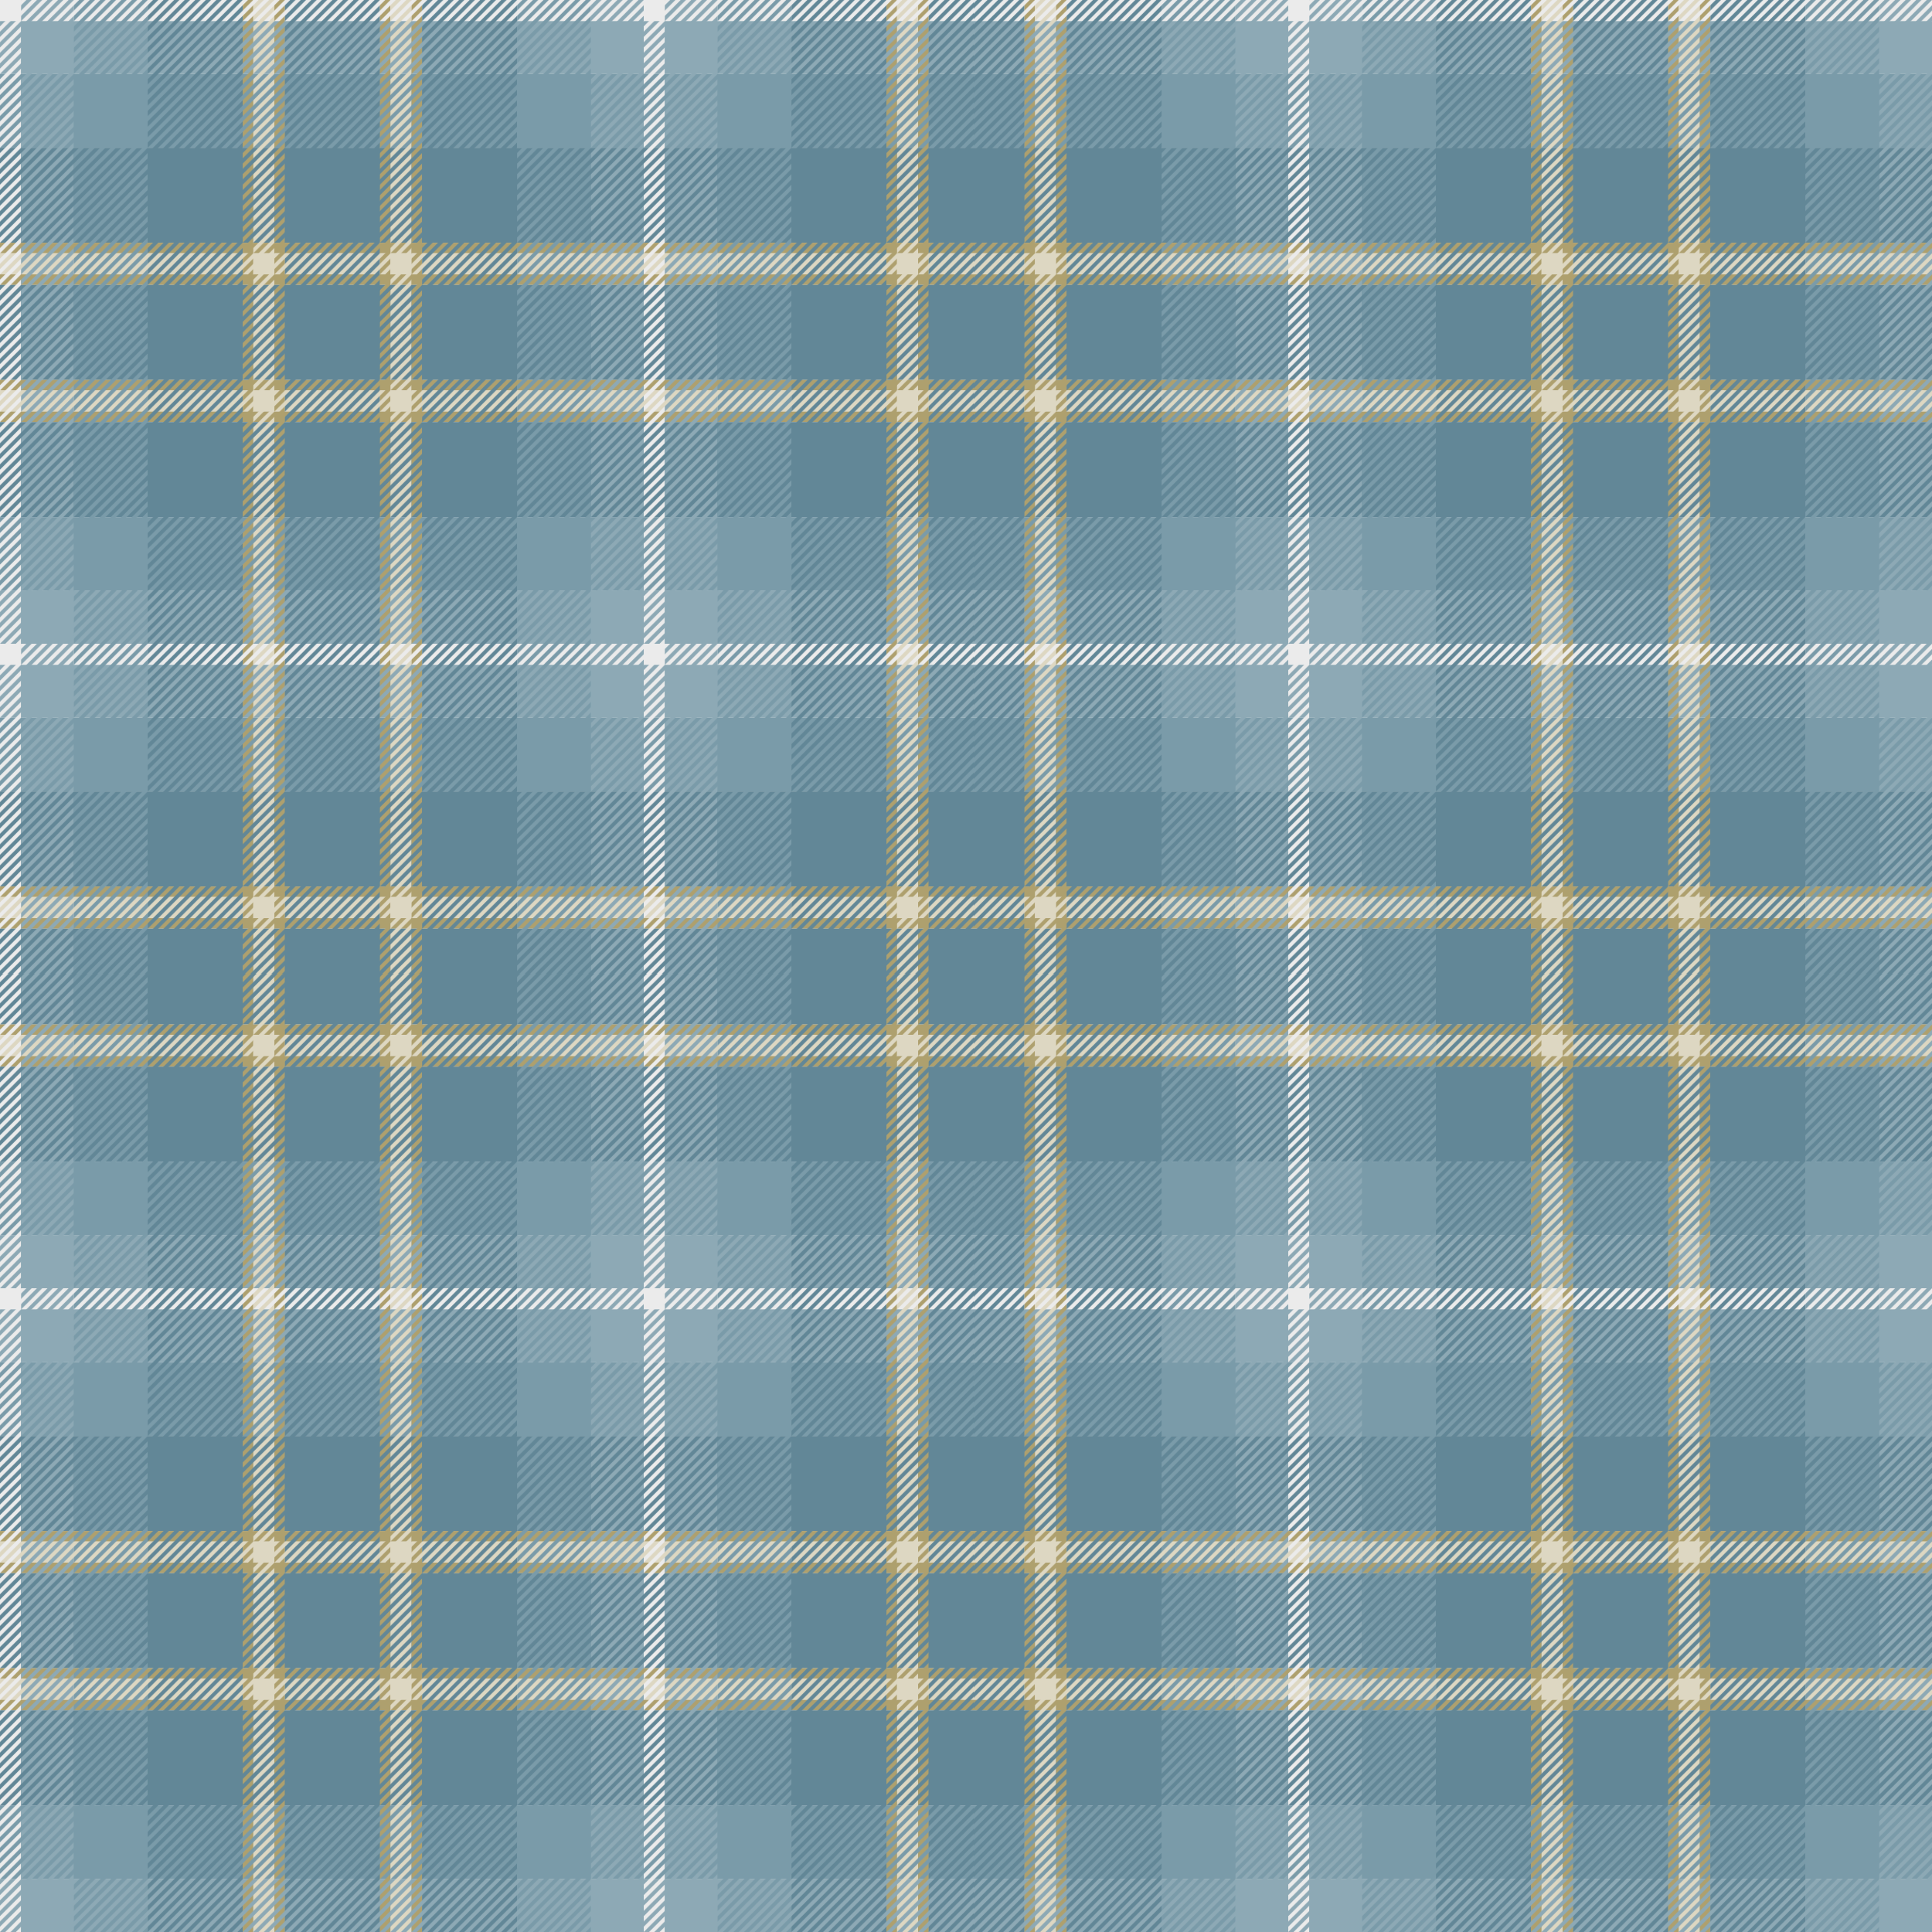
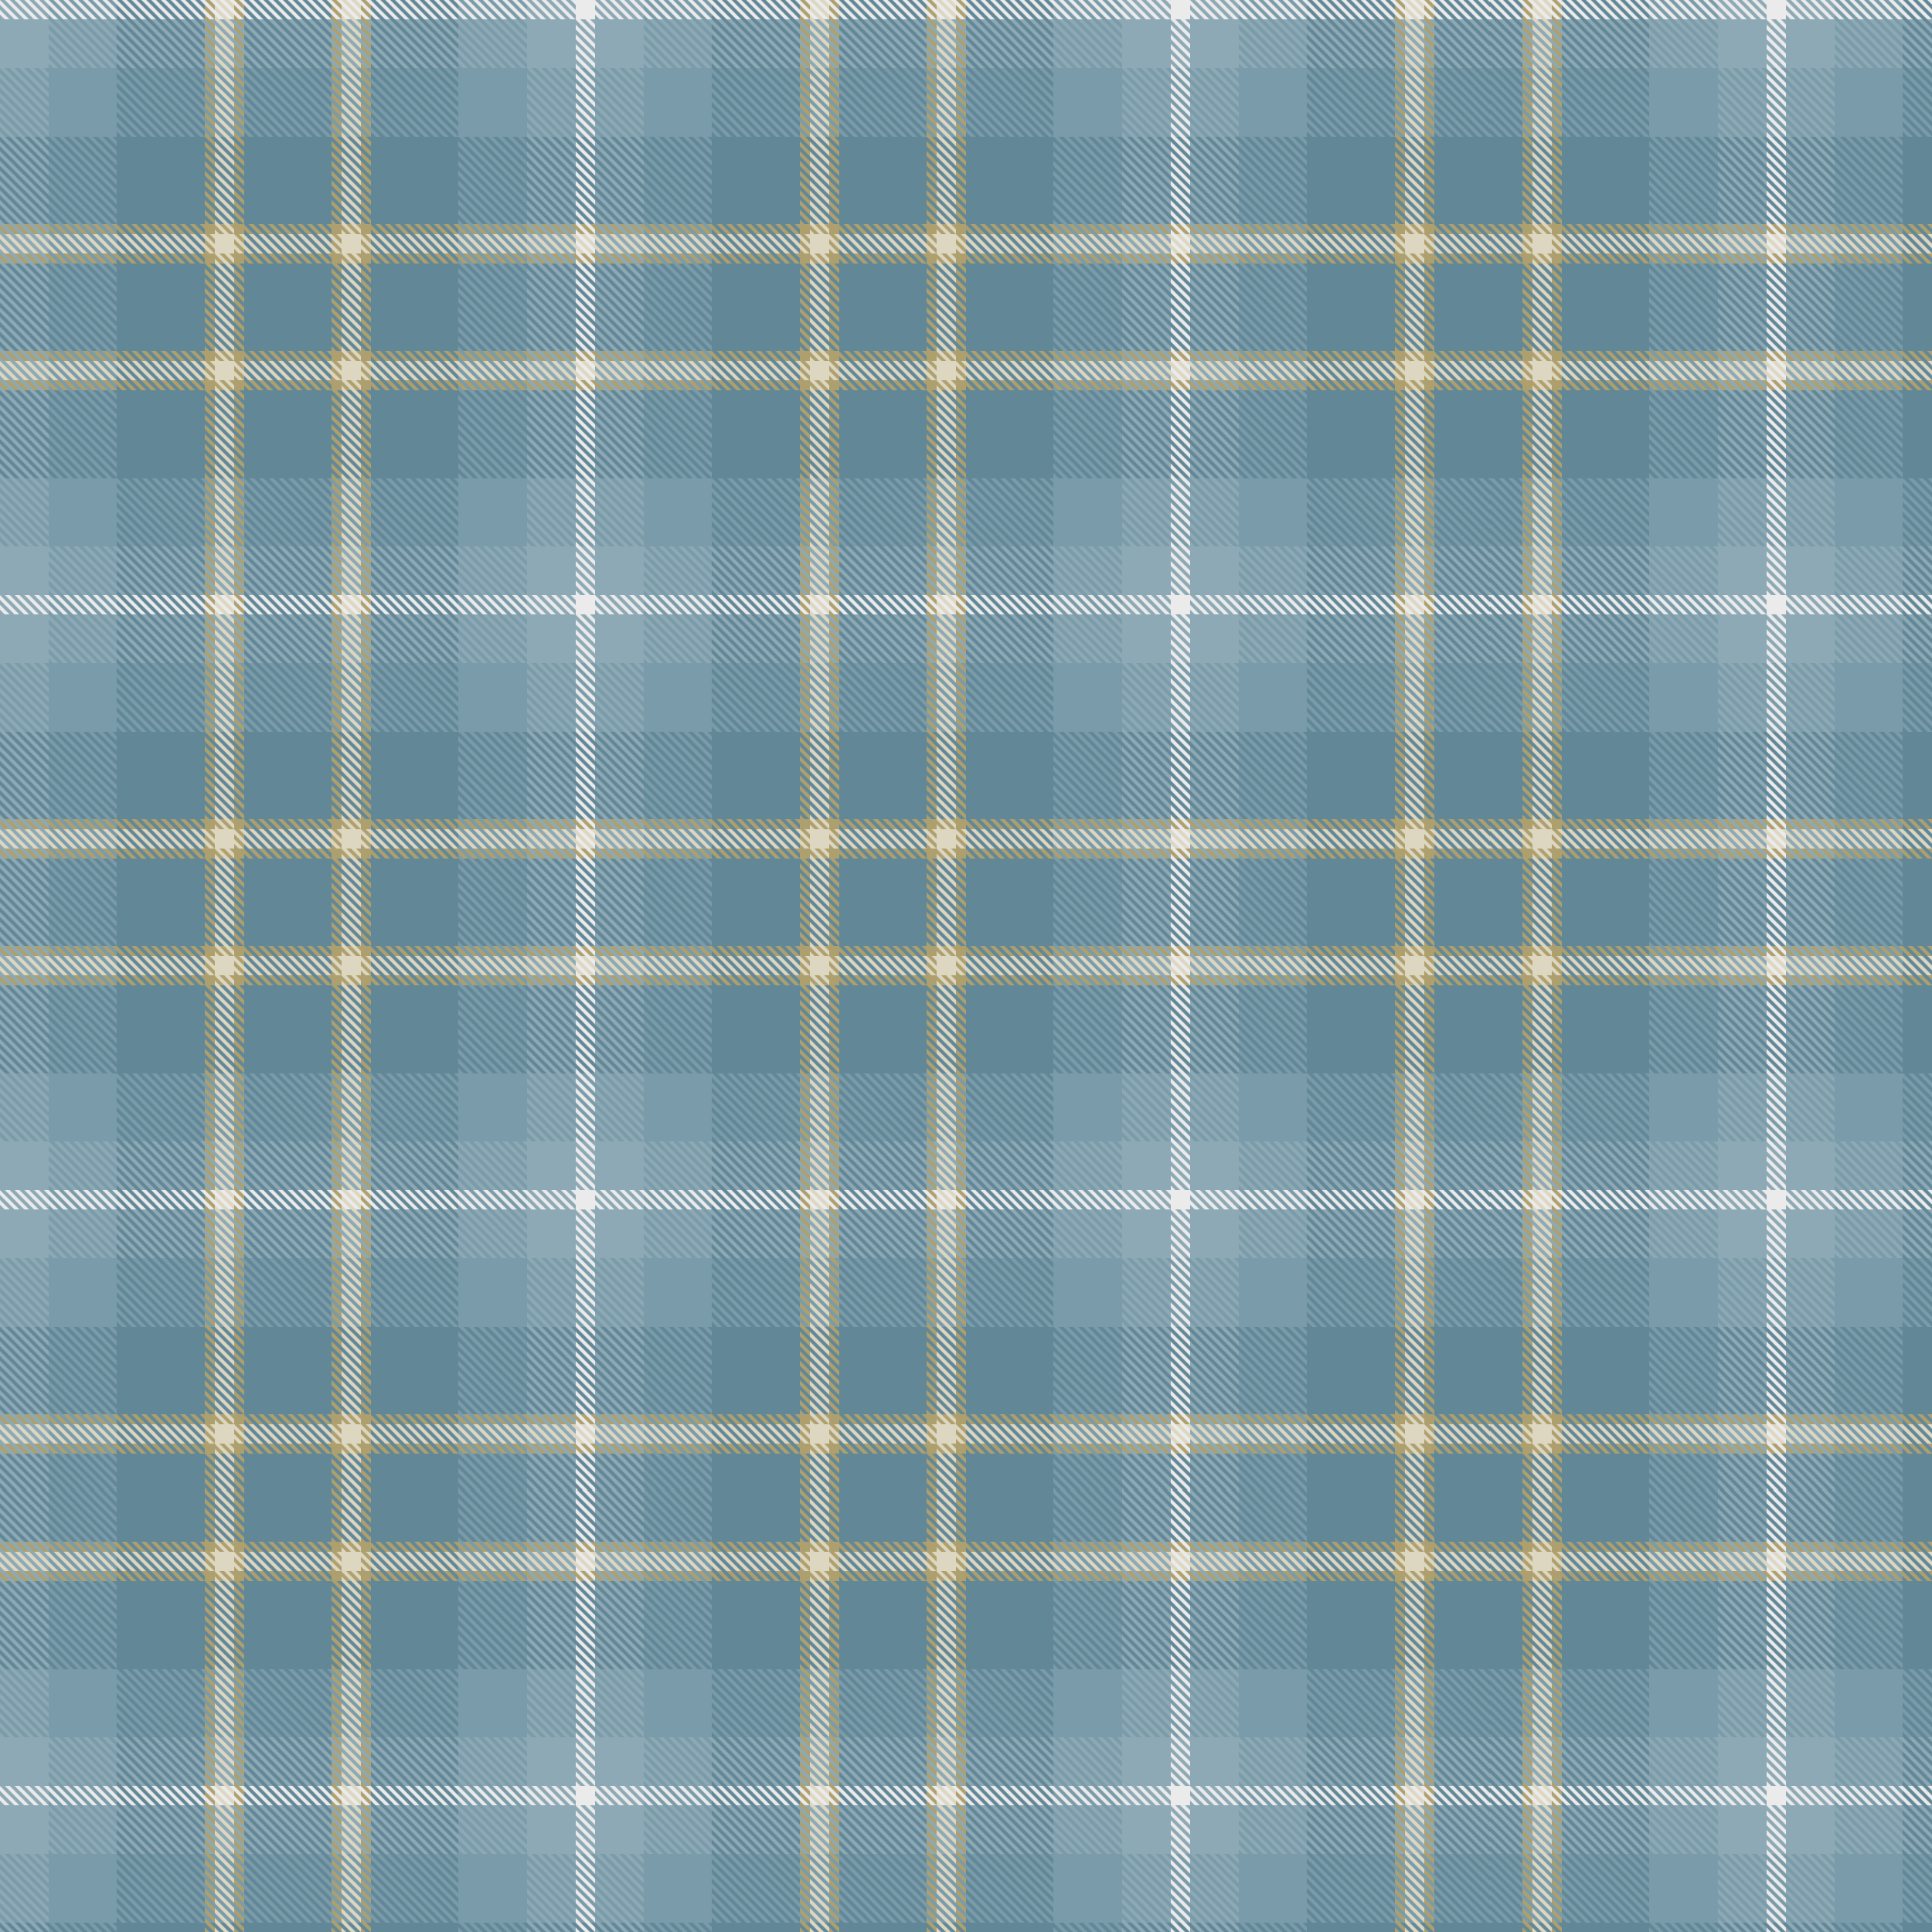
- <svg xmlns="http://www.w3.org/2000/svg" viewBox="0 0 2196 2196" version="1.1" id="tartan-svg" preserveAspectRatio="xMidYMid meet">
+ <svg xmlns="http://www.w3.org/2000/svg" viewBox="0 0 792 792" version="1.1" id="tartan-svg" preserveAspectRatio="xMidYMid meet">
  <defs>
    <style>
      .W  { fill: #EBEBEB; }  /* White */
      .LB { fill: #8DA9B5; }  /* Light Blue */
      .MB { fill: #7A9BA9; }  /* Medium Blue */
      .DB { fill: #628797; }  /* Dark Blue */
      .Y  { fill: #DDD7C2; }  /* Gold */
      .DY { fill: #AEA06E; }  /* Dark Gold */
      .LY { fill: #F0EEE3; }  /* Light Yellow */
+       #threadcounts rect { shape-rendering:crispEdges; }
+       #weave rect { shape-rendering:crispEdges; }
    </style>
    <pattern id="weaveGrain" patternUnits="userSpaceOnUse" width="8" height="8" patternTransform="scale(0.5)">
      <polygon points="0,4 0,8 8,0 4,0" fill="white" />
      <polygon points="4,8 8,8 8,4" fill="white" />
    </pattern>
    <mask id="weave">
      <rect width="100%" height="100%" fill="url(#weaveGrain)" />
    </mask>
-     <pattern id="fullSett" patternUnits="userSpaceOnUse" width="244" height="244" patternTransform="scale(3)">
-       <g id="settHorizontal">
-         <rect class="W" y="0" height="8" width="100%" />
-         <rect class="LB" y="8" height="20" width="100%" />
-         <rect class="MB" y="28" height="28" width="100%" />
-         <rect class="DB" y="56" height="36" width="100%" />
-         <rect class="DY" y="92" height="4" width="100%" />
-         <rect class="Y" y="96" height="8" width="100%" />
-         <rect class="DY" y="104" height="4" width="100%" />
-         <rect class="DB" y="108" height="36" width="100%" />
-         <rect class="DY" y="144" height="4" width="100%" />
-         <rect class="Y" y="148" height="8" width="100%" />
-         <rect class="DY" y="156" height="4" width="100%" />
-         <rect class="DB" y="160" height="36" width="100%" />
-         <rect class="MB" y="196" height="28" width="100%" />
-         <rect class="LB" y="224" height="20" width="100%" />
-       </g>
-       <g id="settVertical" mask="url(#weave)">
-         <rect class="W" x="0" width="8" height="100%" />
-         <rect class="LB" x="8" width="20" height="100%" />
-         <rect class="MB" x="28" width="28" height="100%" />
-         <rect class="DB" x="56" width="36" height="100%" />
-         <rect class="DY" x="92" width="4" height="100%" />
-         <rect class="Y" x="96" width="8" height="100%" />
-         <rect class="DY" x="104" width="4" height="100%" />
-         <rect class="DB" x="108" width="36" height="100%" />
-         <rect class="DY" x="144" width="4" height="100%" />
-         <rect class="Y" x="148" width="8" height="100%" />
-         <rect class="DY" x="156" width="4" height="100%" />
-         <rect class="DB" x="160" width="36" height="100%" />
-         <rect class="MB" x="196" width="28" height="100%" />
-         <rect class="LB" x="224" width="20" height="100%" />
-       </g>
+     <g id="threadcounts">
+       <rect class="W" y="0" height="8" width="100%" />
+       <rect class="LB" y="8" height="20" width="100%" />
+       <rect class="MB" y="28" height="28" width="100%" />
+       <rect class="DB" y="56" height="36" width="100%" />
+       <rect class="DY" y="92" height="4" width="100%" />
+       <rect class="Y" y="96" height="8" width="100%" />
+       <rect class="DY" y="104" height="4" width="100%" />
+       <rect class="DB" y="108" height="36" width="100%" />
+       <rect class="DY" y="144" height="4" width="100%" />
+       <rect class="Y" y="148" height="8" width="100%" />
+       <rect class="DY" y="156" height="4" width="100%" />
+       <rect class="DB" y="160" height="36" width="100%" />
+       <rect class="MB" y="196" height="28" width="100%" />
+       <rect class="LB" y="224" height="20" width="100%" />
+     </g>
+     <pattern id="settHorizontal" patternUnits="userSpaceOnUse" patternContentUnits="userSpaceOnUse" width="244" height="244">
+       <use href="#threadcounts" x="0" y="0" />
+     </pattern>
+     <pattern id="settVertical" patternUnits="userSpaceOnUse" patternContentUnits="userSpaceOnUse" width="244" height="244">
+       <use href="#threadcounts" x="0" y="0" transform="rotate(90 122 122)" mask="url(#weave)" />
+     </pattern>
+     <pattern id="fullSett" patternUnits="userSpaceOnUse" patternContentUnits="userSpaceOnUse" width="244" height="244">
+       <rect fill="url(#settHorizontal)" width="100%" height="100%" />
+       <rect fill="url(#settVertical)" width="100%" height="100%" />
    </pattern>
  </defs>
  <rect fill="url(#fullSett)" width="100%" height="100%" />
</svg>
